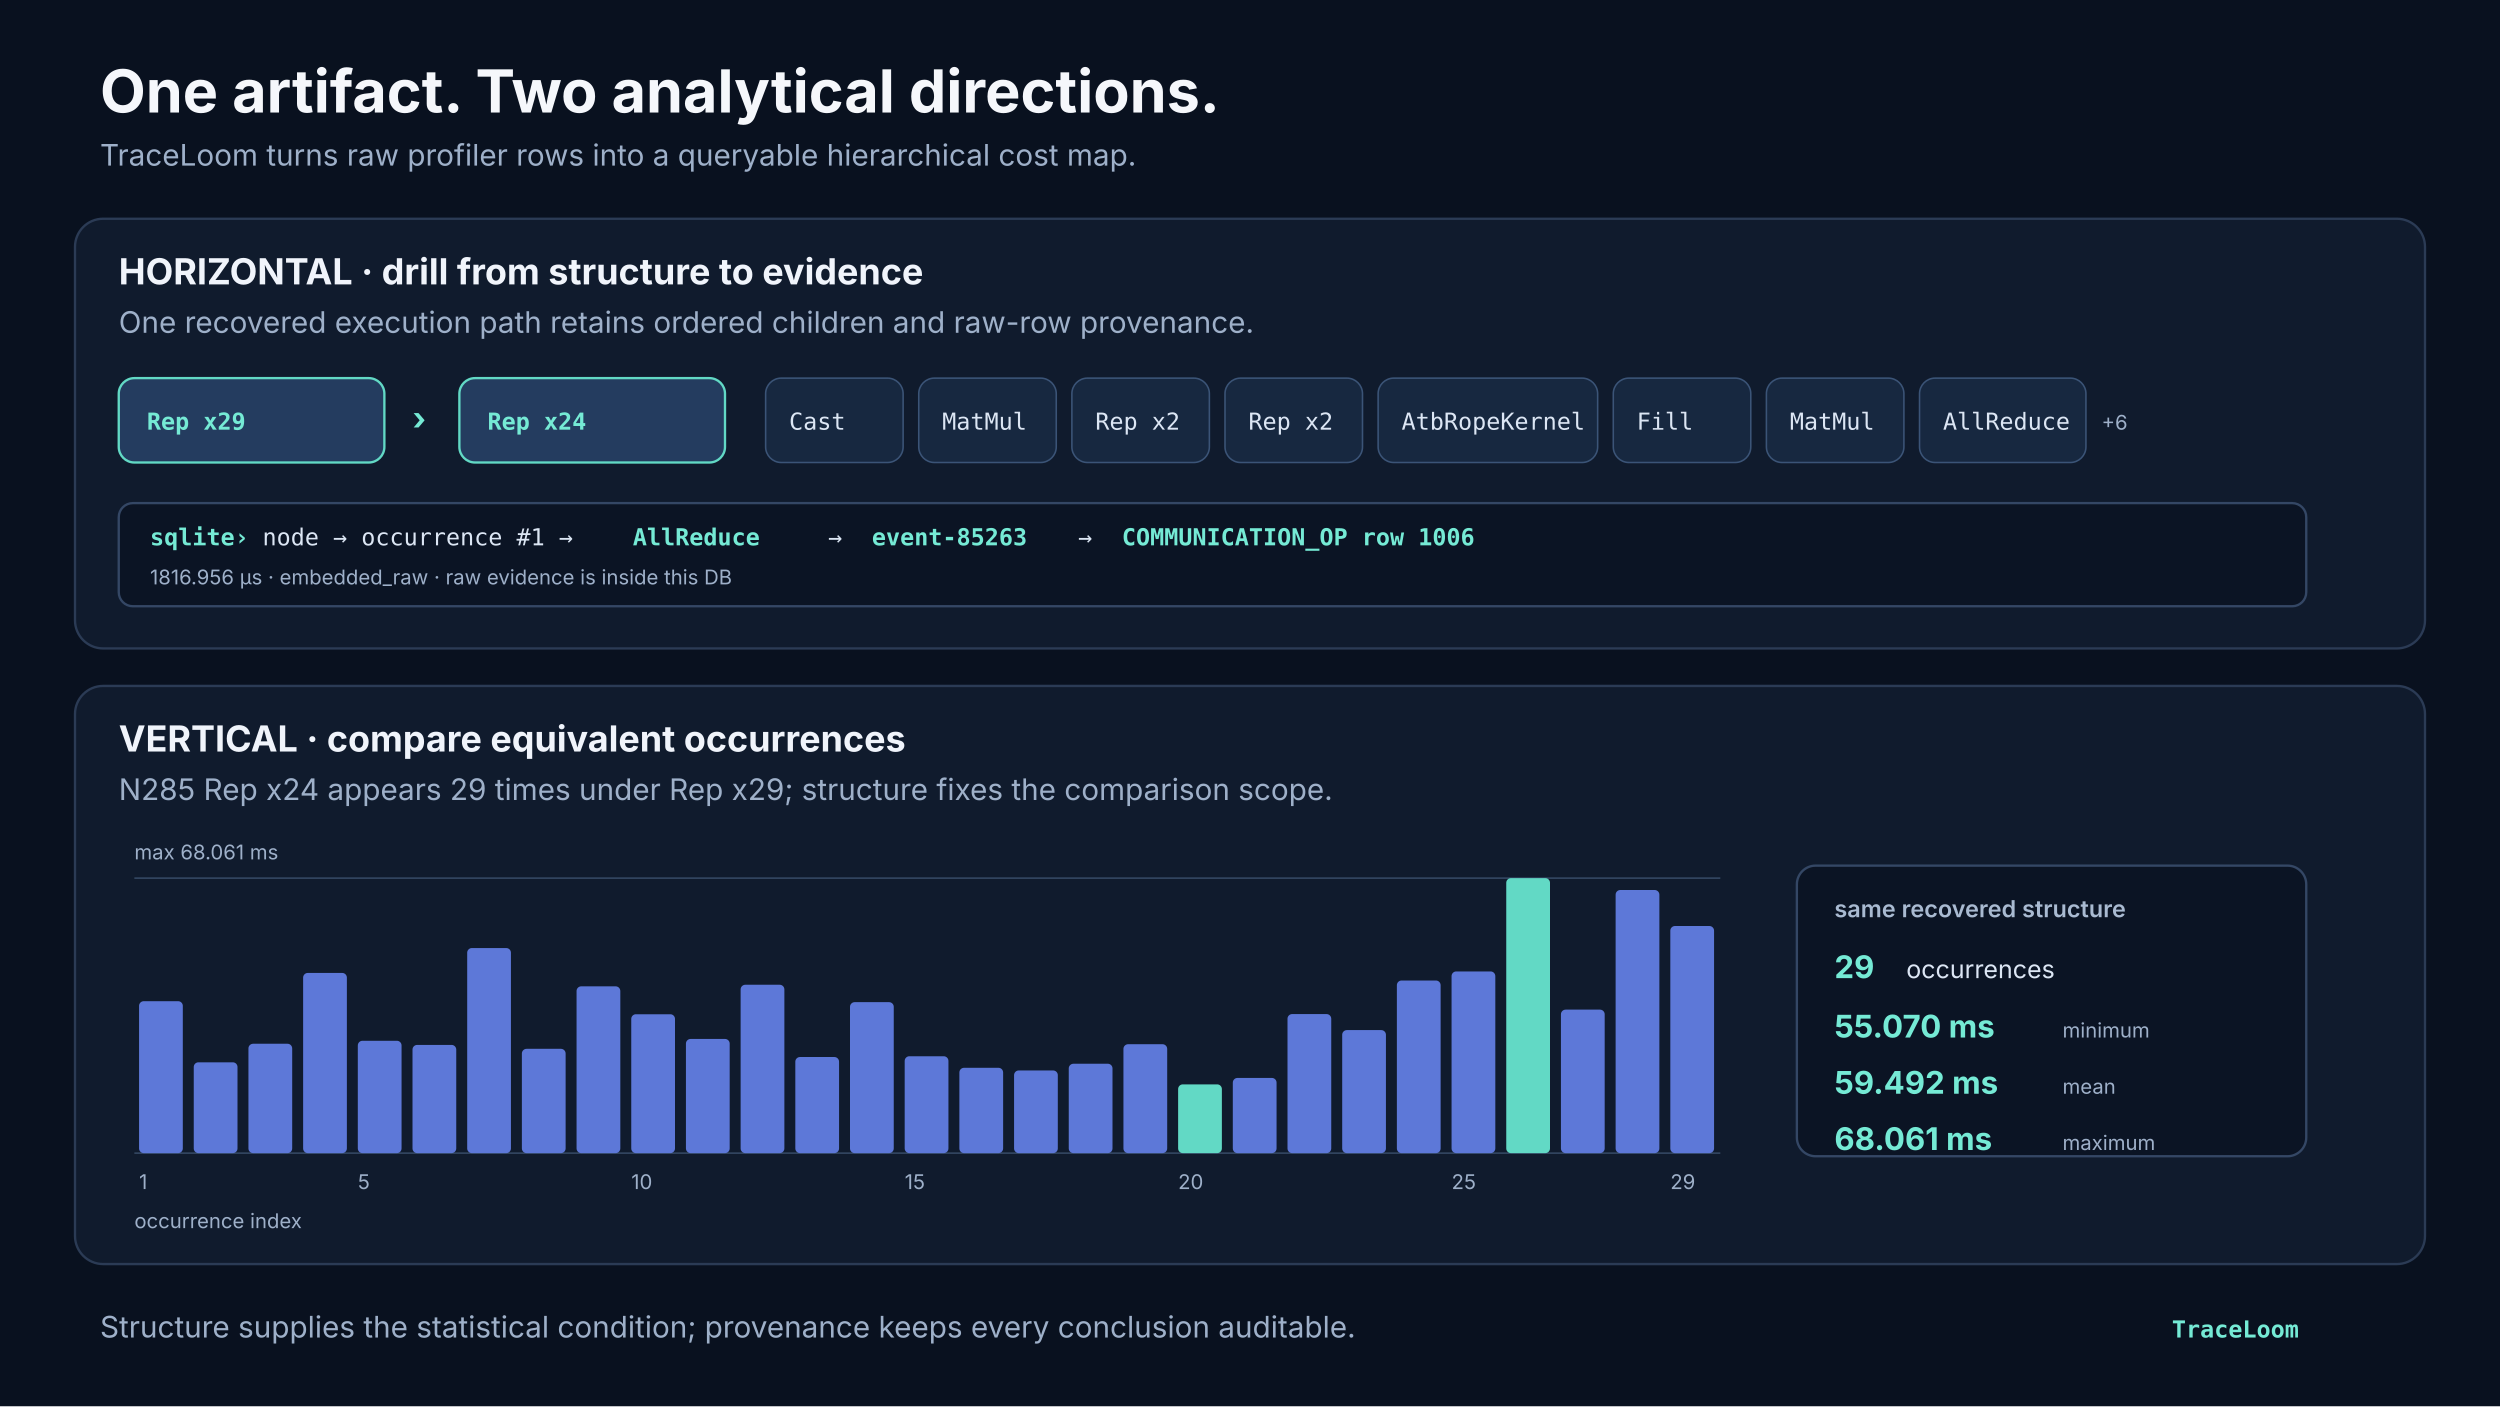
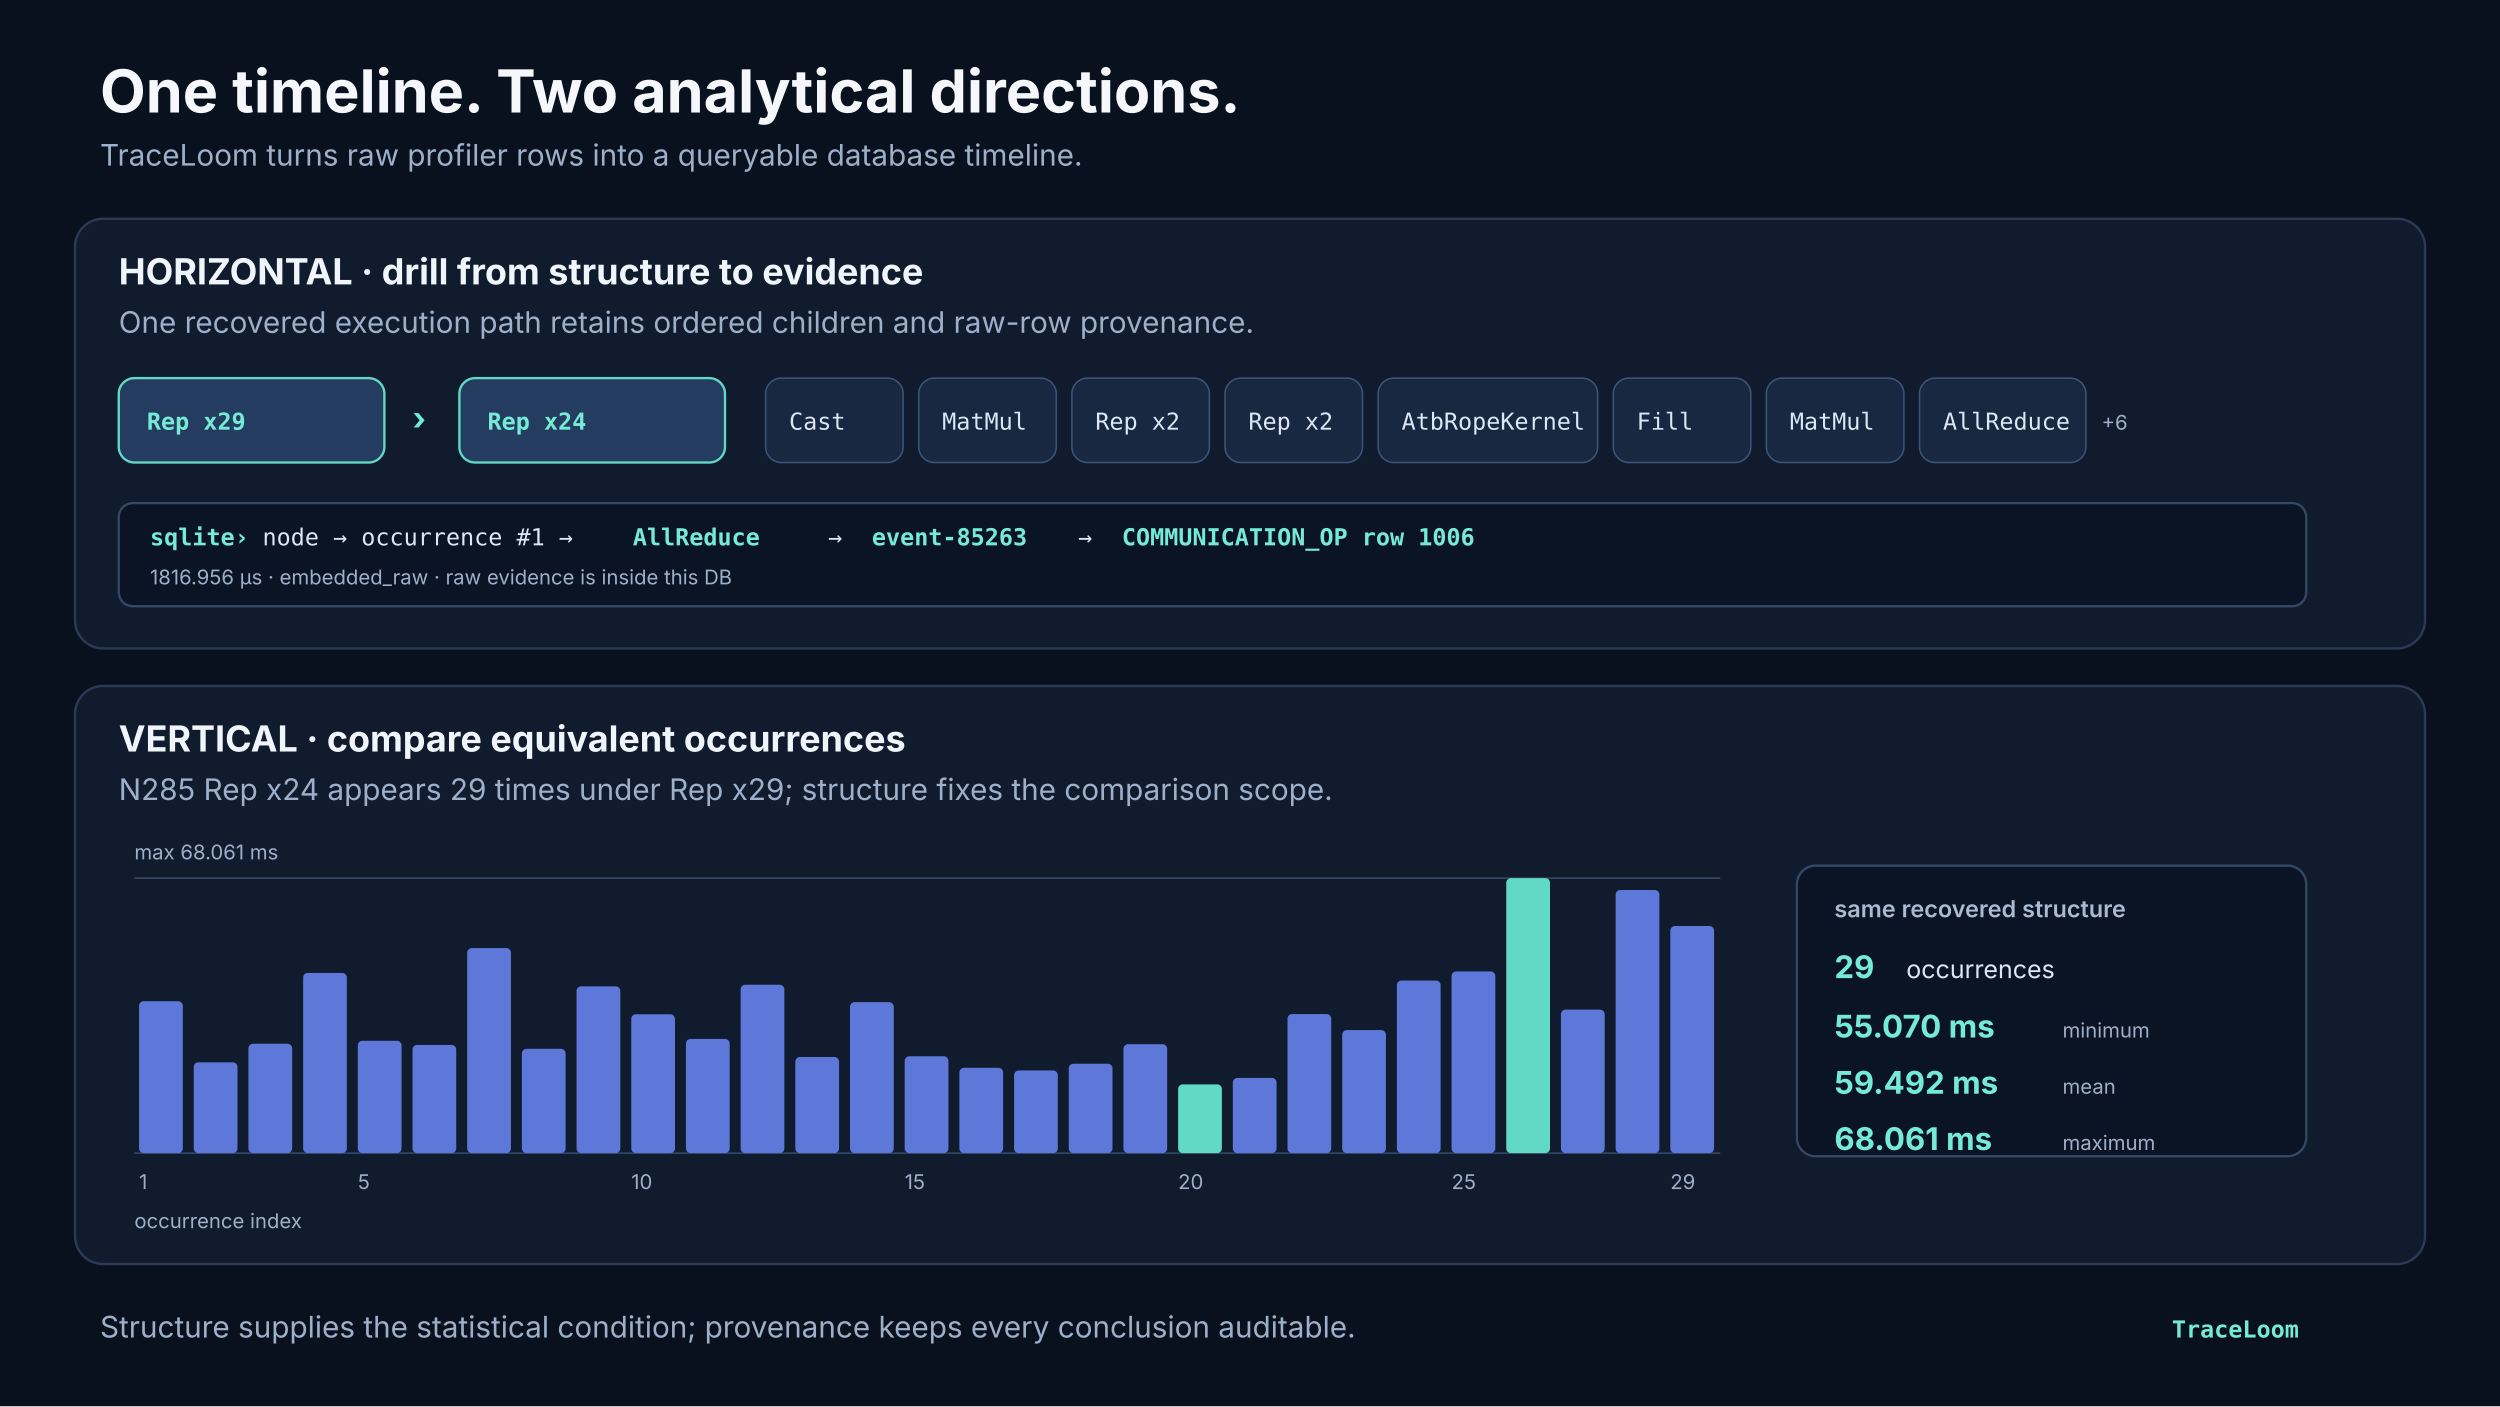
<svg xmlns="http://www.w3.org/2000/svg" width="1600" height="900" viewBox="0 0 1600 900" role="img" aria-labelledby="title description">
  <style>
          .bg { fill: #09111f; }
          .panel { fill: #101b2d; stroke: #2b3b55; stroke-width: 1.5; }
          .terminal { fill: #0b1424; stroke: #344765; stroke-width: 1.5; }
          .chip { fill: #172840; stroke: #3b5477; stroke-width: 1; }
          .chip-hot { fill: #243c5f; stroke: #62d9c5; stroke-width: 1.5; }
          .bar { fill: #5d78d8; }
          .bar-hot { fill: #62d9c5; }
          .guide { stroke: #354964; stroke-width: 1; }
          .arrow { stroke: #62d9c5; stroke-width: 2.5; fill: none; }
          text { font-family: Inter, ui-sans-serif, system-ui, sans-serif; }
          .title { fill: #f5f7fb; font-size: 38px; font-weight: 700; }
          .subtitle { fill: #9eb0c9; font-size: 19px; }
          .section { fill: #f0f4fb; font-size: 23px; font-weight: 650; }
          .label { fill: #a9bad1; font-size: 15px; font-weight: 600; }
          .body { fill: #dce6f4; font-size: 16px; }
          .small { fill: #9eb0c9; font-size: 13px; }
          .mono { fill: #dce6f4; font-size: 15px; font-family: ui-monospace,
                  SFMono-Regular, Menlo, Consolas, monospace; }
          .mono-hot { fill: #75ead5; font-size: 15px; font-weight: 650;
                      font-family: ui-monospace, SFMono-Regular, Menlo,
                      Consolas, monospace; }
          .metric { fill: #75ead5; font-size: 20px; font-weight: 700; }
        </style>
  <rect x="0" y="0" width="1600" height="900" rx="0" class="bg" />
-   <text x="64" y="72" class="title">One artifact. Two analytical directions.</text>
-   <text x="64" y="106" class="subtitle">TraceLoom turns raw profiler rows into a queryable hierarchical cost map.</text>
+   <text x="64" y="72" class="title">One timeline. Two analytical directions.</text>
+   <text x="64" y="106" class="subtitle">TraceLoom turns raw profiler rows into a queryable database timeline.</text>
  <rect x="48" y="140" width="1504" height="275" rx="18" class="panel" />
  <text x="76" y="182" class="section">HORIZONTAL  ·  drill from structure to evidence</text>
  <text x="76" y="213" class="subtitle">One recovered execution path retains ordered children and raw-row provenance.</text>
  <rect x="76" y="242" width="170" height="54" rx="10" class="chip-hot" />
  <text x="94" y="275" class="mono-hot">Rep x29</text>
  <text x="264" y="275" class="metric">›</text>
  <rect x="294" y="242" width="170" height="54" rx="10" class="chip-hot" />
  <text x="312" y="275" class="mono-hot">Rep x24</text>
  <rect x="490" y="242" width="88" height="54" rx="10" class="chip" />
  <text x="505" y="275" class="mono">Cast</text>
  <rect x="588" y="242" width="88" height="54" rx="10" class="chip" />
  <text x="603" y="275" class="mono">MatMul</text>
  <rect x="686" y="242" width="88" height="54" rx="10" class="chip" />
  <text x="701" y="275" class="mono">Rep x2</text>
  <rect x="784" y="242" width="88" height="54" rx="10" class="chip" />
  <text x="799" y="275" class="mono">Rep x2</text>
  <rect x="882" y="242" width="140.5" height="54" rx="10" class="chip" />
  <text x="897" y="275" class="mono">AtbRopeKernel</text>
  <rect x="1032.5" y="242" width="88" height="54" rx="10" class="chip" />
  <text x="1047.5" y="275" class="mono">Fill</text>
  <rect x="1130.5" y="242" width="88" height="54" rx="10" class="chip" />
  <text x="1145.5" y="275" class="mono">MatMul</text>
  <rect x="1228.5" y="242" width="106.5" height="54" rx="10" class="chip" />
  <text x="1243.5" y="275" class="mono">AllReduce</text>
  <text x="1345.0" y="275" class="small">+6</text>
  <rect x="76" y="322" width="1400" height="66" rx="9" class="terminal" />
  <text x="96" y="349" class="mono-hot">sqlite›</text>
  <text x="168" y="349" class="mono">node → occurrence #1 →</text>
  <text x="405" y="349" class="mono-hot">AllReduce</text>
  <text x="530" y="349" class="mono">→</text>
  <text x="558" y="349" class="mono-hot">event-85263</text>
  <text x="690" y="349" class="mono">→</text>
  <text x="718" y="349" class="mono-hot">COMMUNICATION_OP row 1006</text>
  <text x="96" y="374" class="small">1816.956 µs · embedded_raw · raw evidence is inside this DB</text>
  <rect x="48" y="439" width="1504" height="370" rx="18" class="panel" />
  <text x="76" y="481" class="section">VERTICAL  ·  compare equivalent occurrences</text>
  <text x="76" y="512" class="subtitle">N285 Rep x24 appears 29 times under Rep x29; structure fixes the comparison scope.</text>
  <line x1="86" y1="738" x2="1101" y2="738" class="guide" />
  <line x1="86" y1="562" x2="1101" y2="562" class="guide" />
  <rect x="89.0" y="640.762" width="28.0" height="97.238" rx="3" class="bar" />
  <text x="89.0" y="761" class="small">1</text>
  <rect x="124.0" y="679.878" width="28.0" height="58.122" rx="3" class="bar" />
  <rect x="159.0" y="668.002" width="28.0" height="69.998" rx="3" class="bar" />
  <rect x="194.0" y="622.68" width="28.0" height="115.32" rx="3" class="bar" />
  <rect x="229.0" y="666.094" width="28.0" height="71.906" rx="3" class="bar" />
  <text x="229.0" y="761" class="small">5</text>
  <rect x="264.0" y="668.745" width="28.0" height="69.255" rx="3" class="bar" />
  <rect x="299.0" y="606.755" width="28.0" height="131.245" rx="3" class="bar" />
  <rect x="334.0" y="671.25" width="28.0" height="66.75" rx="3" class="bar" />
  <rect x="369.0" y="631.256" width="28.0" height="106.744" rx="3" class="bar" />
  <rect x="404.0" y="649.111" width="28.0" height="88.889" rx="3" class="bar" />
  <text x="404.0" y="761" class="small">10</text>
  <rect x="439.0" y="664.926" width="28.0" height="73.074" rx="3" class="bar" />
  <rect x="474.0" y="630.242" width="28.0" height="107.758" rx="3" class="bar" />
  <rect x="509.0" y="676.495" width="28.0" height="61.505" rx="3" class="bar" />
  <rect x="544.0" y="641.378" width="28.0" height="96.622" rx="3" class="bar" />
  <rect x="579.0" y="676" width="28.0" height="62" rx="3" class="bar" />
  <text x="579.0" y="761" class="small">15</text>
  <rect x="614.0" y="683.388" width="28.0" height="54.612" rx="3" class="bar" />
  <rect x="649.0" y="685.098" width="28.0" height="52.902" rx="3" class="bar" />
  <rect x="684.0" y="680.795" width="28.0" height="57.205" rx="3" class="bar" />
  <rect x="719.0" y="668.295" width="28.0" height="69.705" rx="3" class="bar" />
  <rect x="754.0" y="694.0" width="28.0" height="44.0" rx="3" class="bar-hot" />
  <text x="754.0" y="761" class="small">20</text>
  <rect x="789.0" y="689.877" width="28.0" height="48.123" rx="3" class="bar" />
  <rect x="824.0" y="649.008" width="28.0" height="88.992" rx="3" class="bar" />
  <rect x="859.0" y="659.26" width="28.0" height="78.74" rx="3" class="bar" />
  <rect x="894.0" y="627.529" width="28.0" height="110.471" rx="3" class="bar" />
  <rect x="929.0" y="621.723" width="28.0" height="116.277" rx="3" class="bar" />
  <text x="929.0" y="761" class="small">25</text>
  <rect x="964.0" y="562.0" width="28.0" height="176.0" rx="3" class="bar-hot" />
  <rect x="999.0" y="646.166" width="28.0" height="91.834" rx="3" class="bar" />
  <rect x="1034.0" y="569.604" width="28.0" height="168.396" rx="3" class="bar" />
  <rect x="1069.0" y="592.643" width="28.0" height="145.357" rx="3" class="bar" />
  <text x="1069.0" y="761" class="small">29</text>
  <text x="86" y="550" class="small">max 68.061 ms</text>
  <text x="86" y="786" class="small">occurrence index</text>
  <rect x="1150" y="554" width="326" height="186" rx="12" class="terminal" />
  <text x="1174" y="587" class="label">same recovered structure</text>
  <text x="1174" y="626" class="metric">29</text>
  <text x="1220" y="626" class="body">occurrences</text>
  <text x="1174" y="664" class="metric">55.070 ms</text>
  <text x="1320" y="664" class="small">minimum</text>
  <text x="1174" y="700" class="metric">59.492 ms</text>
  <text x="1320" y="700" class="small">mean</text>
  <text x="1174" y="736" class="metric">68.061 ms</text>
  <text x="1320" y="736" class="small">maximum</text>
  <text x="64" y="856" class="subtitle">Structure supplies the statistical condition; provenance keeps every conclusion auditable.</text>
  <text x="1390" y="856" class="mono-hot">TraceLoom</text>
</svg>
